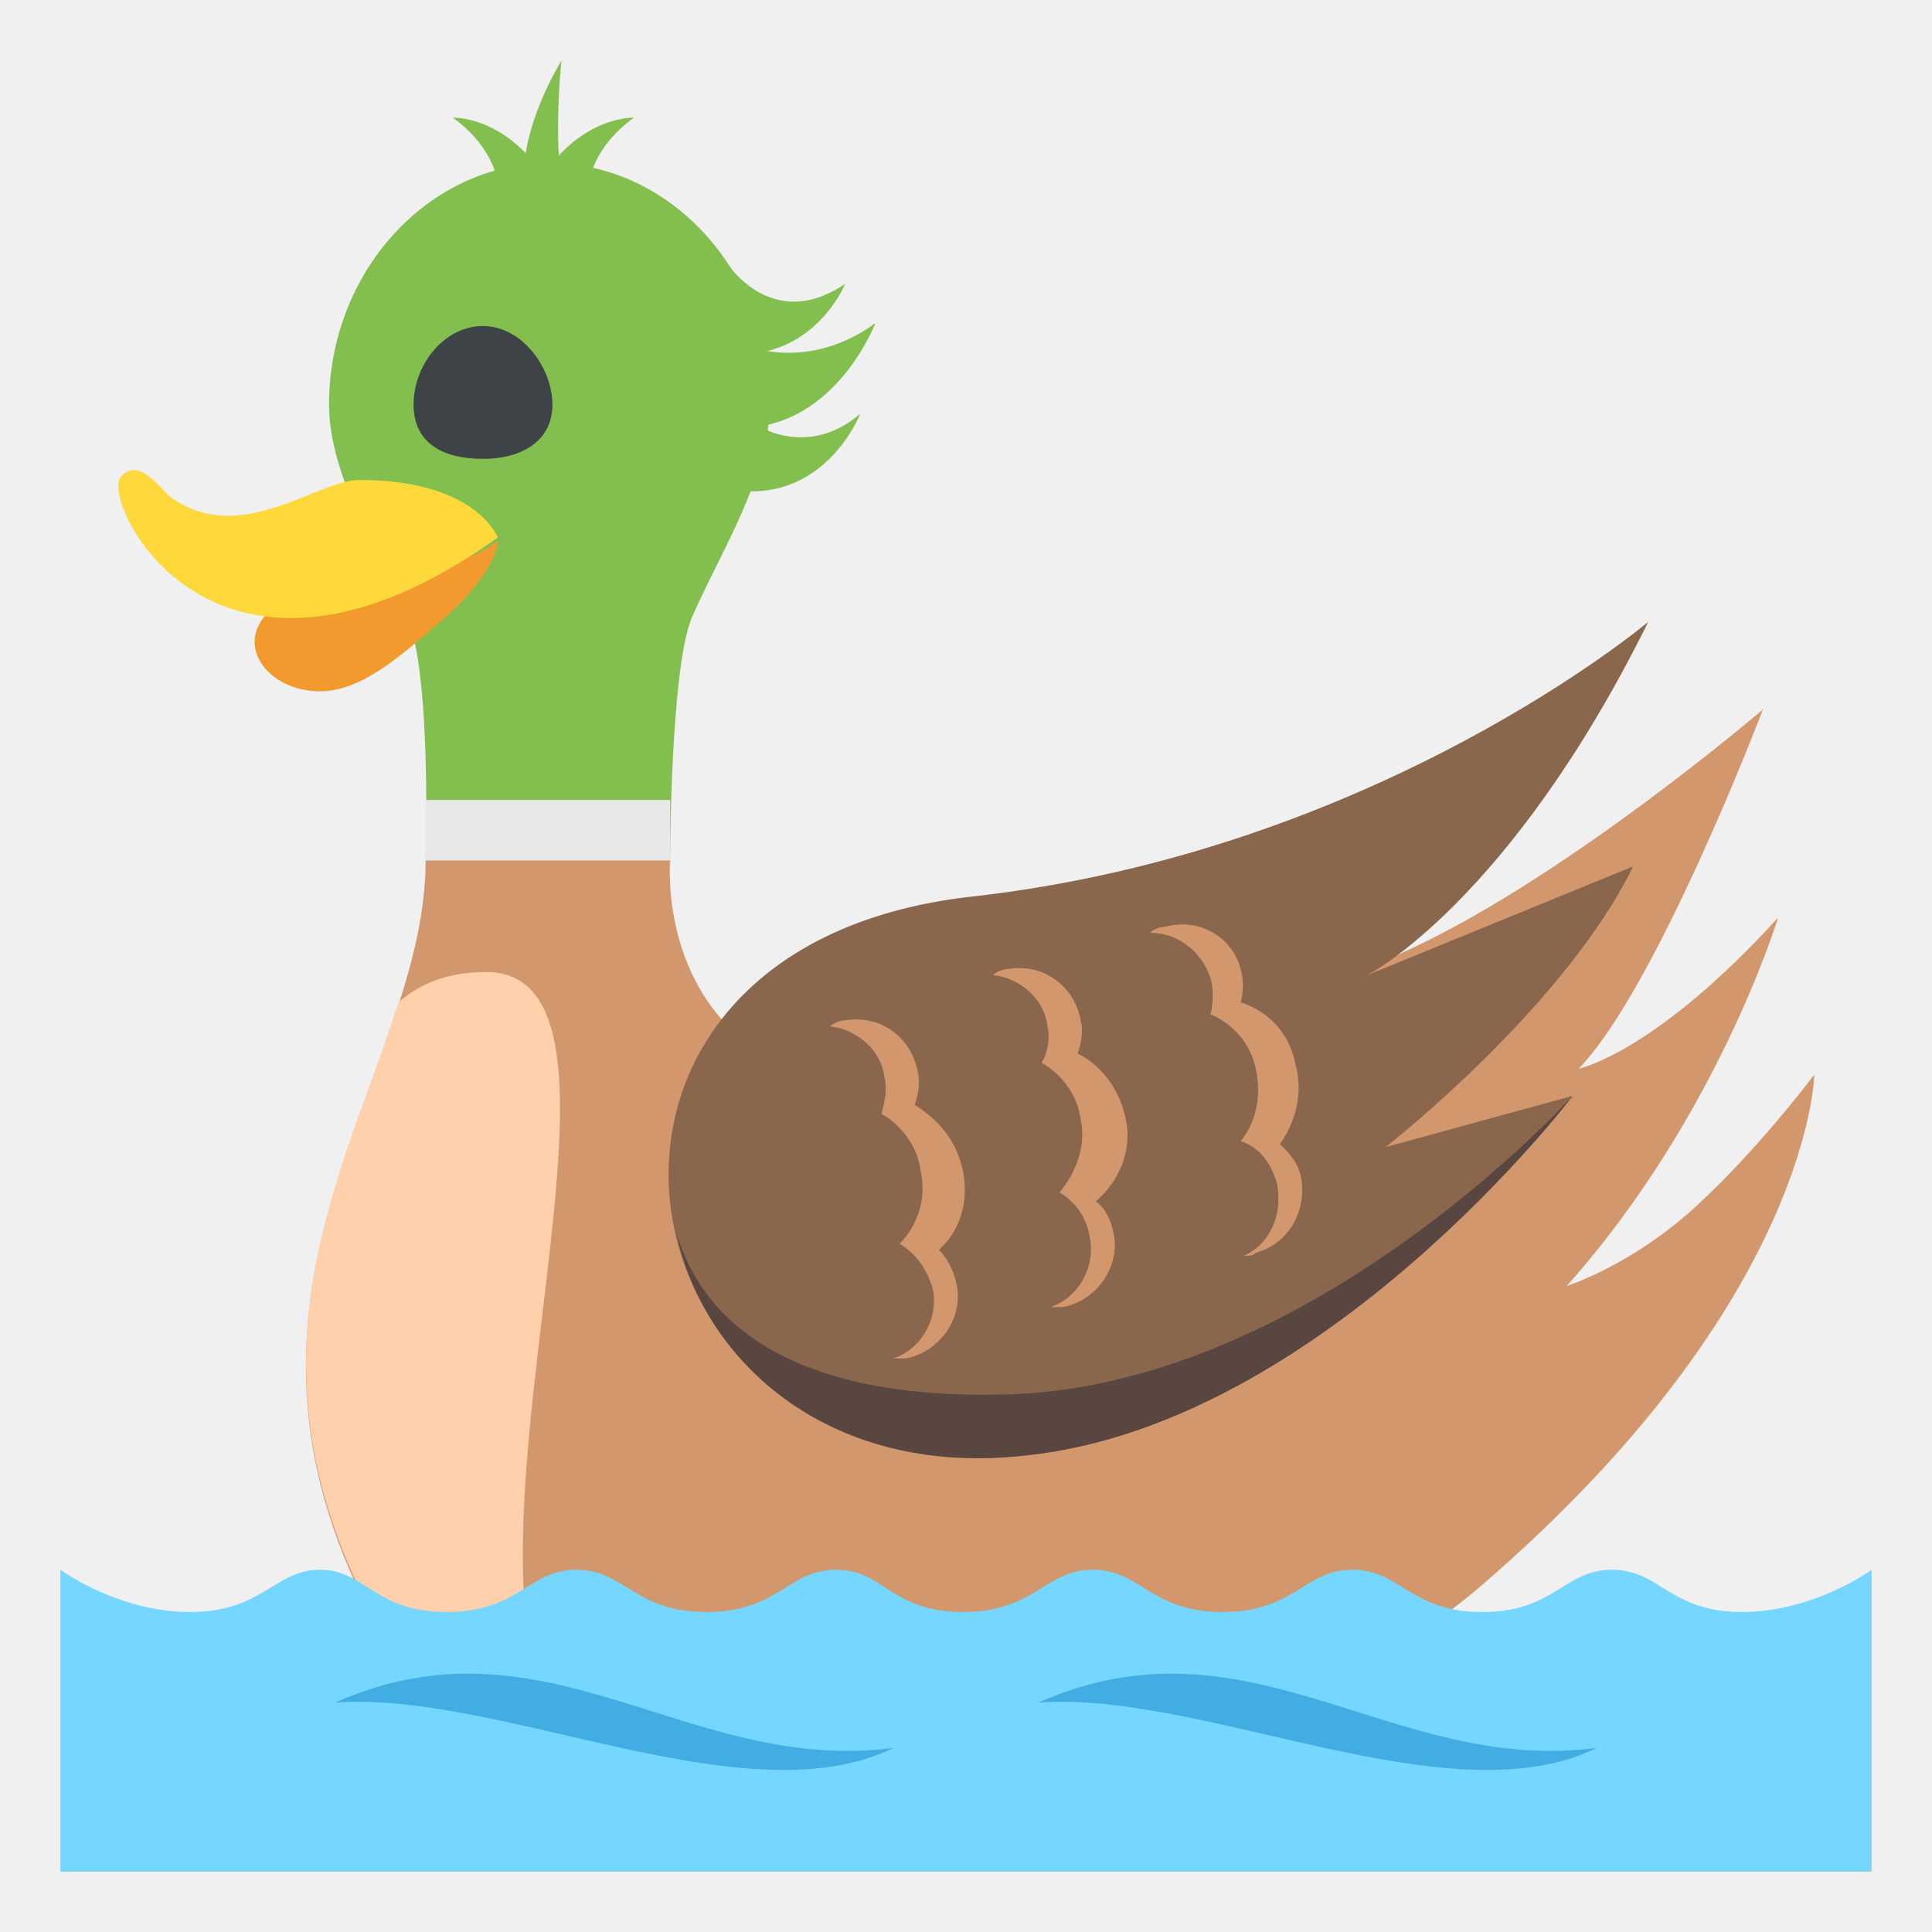
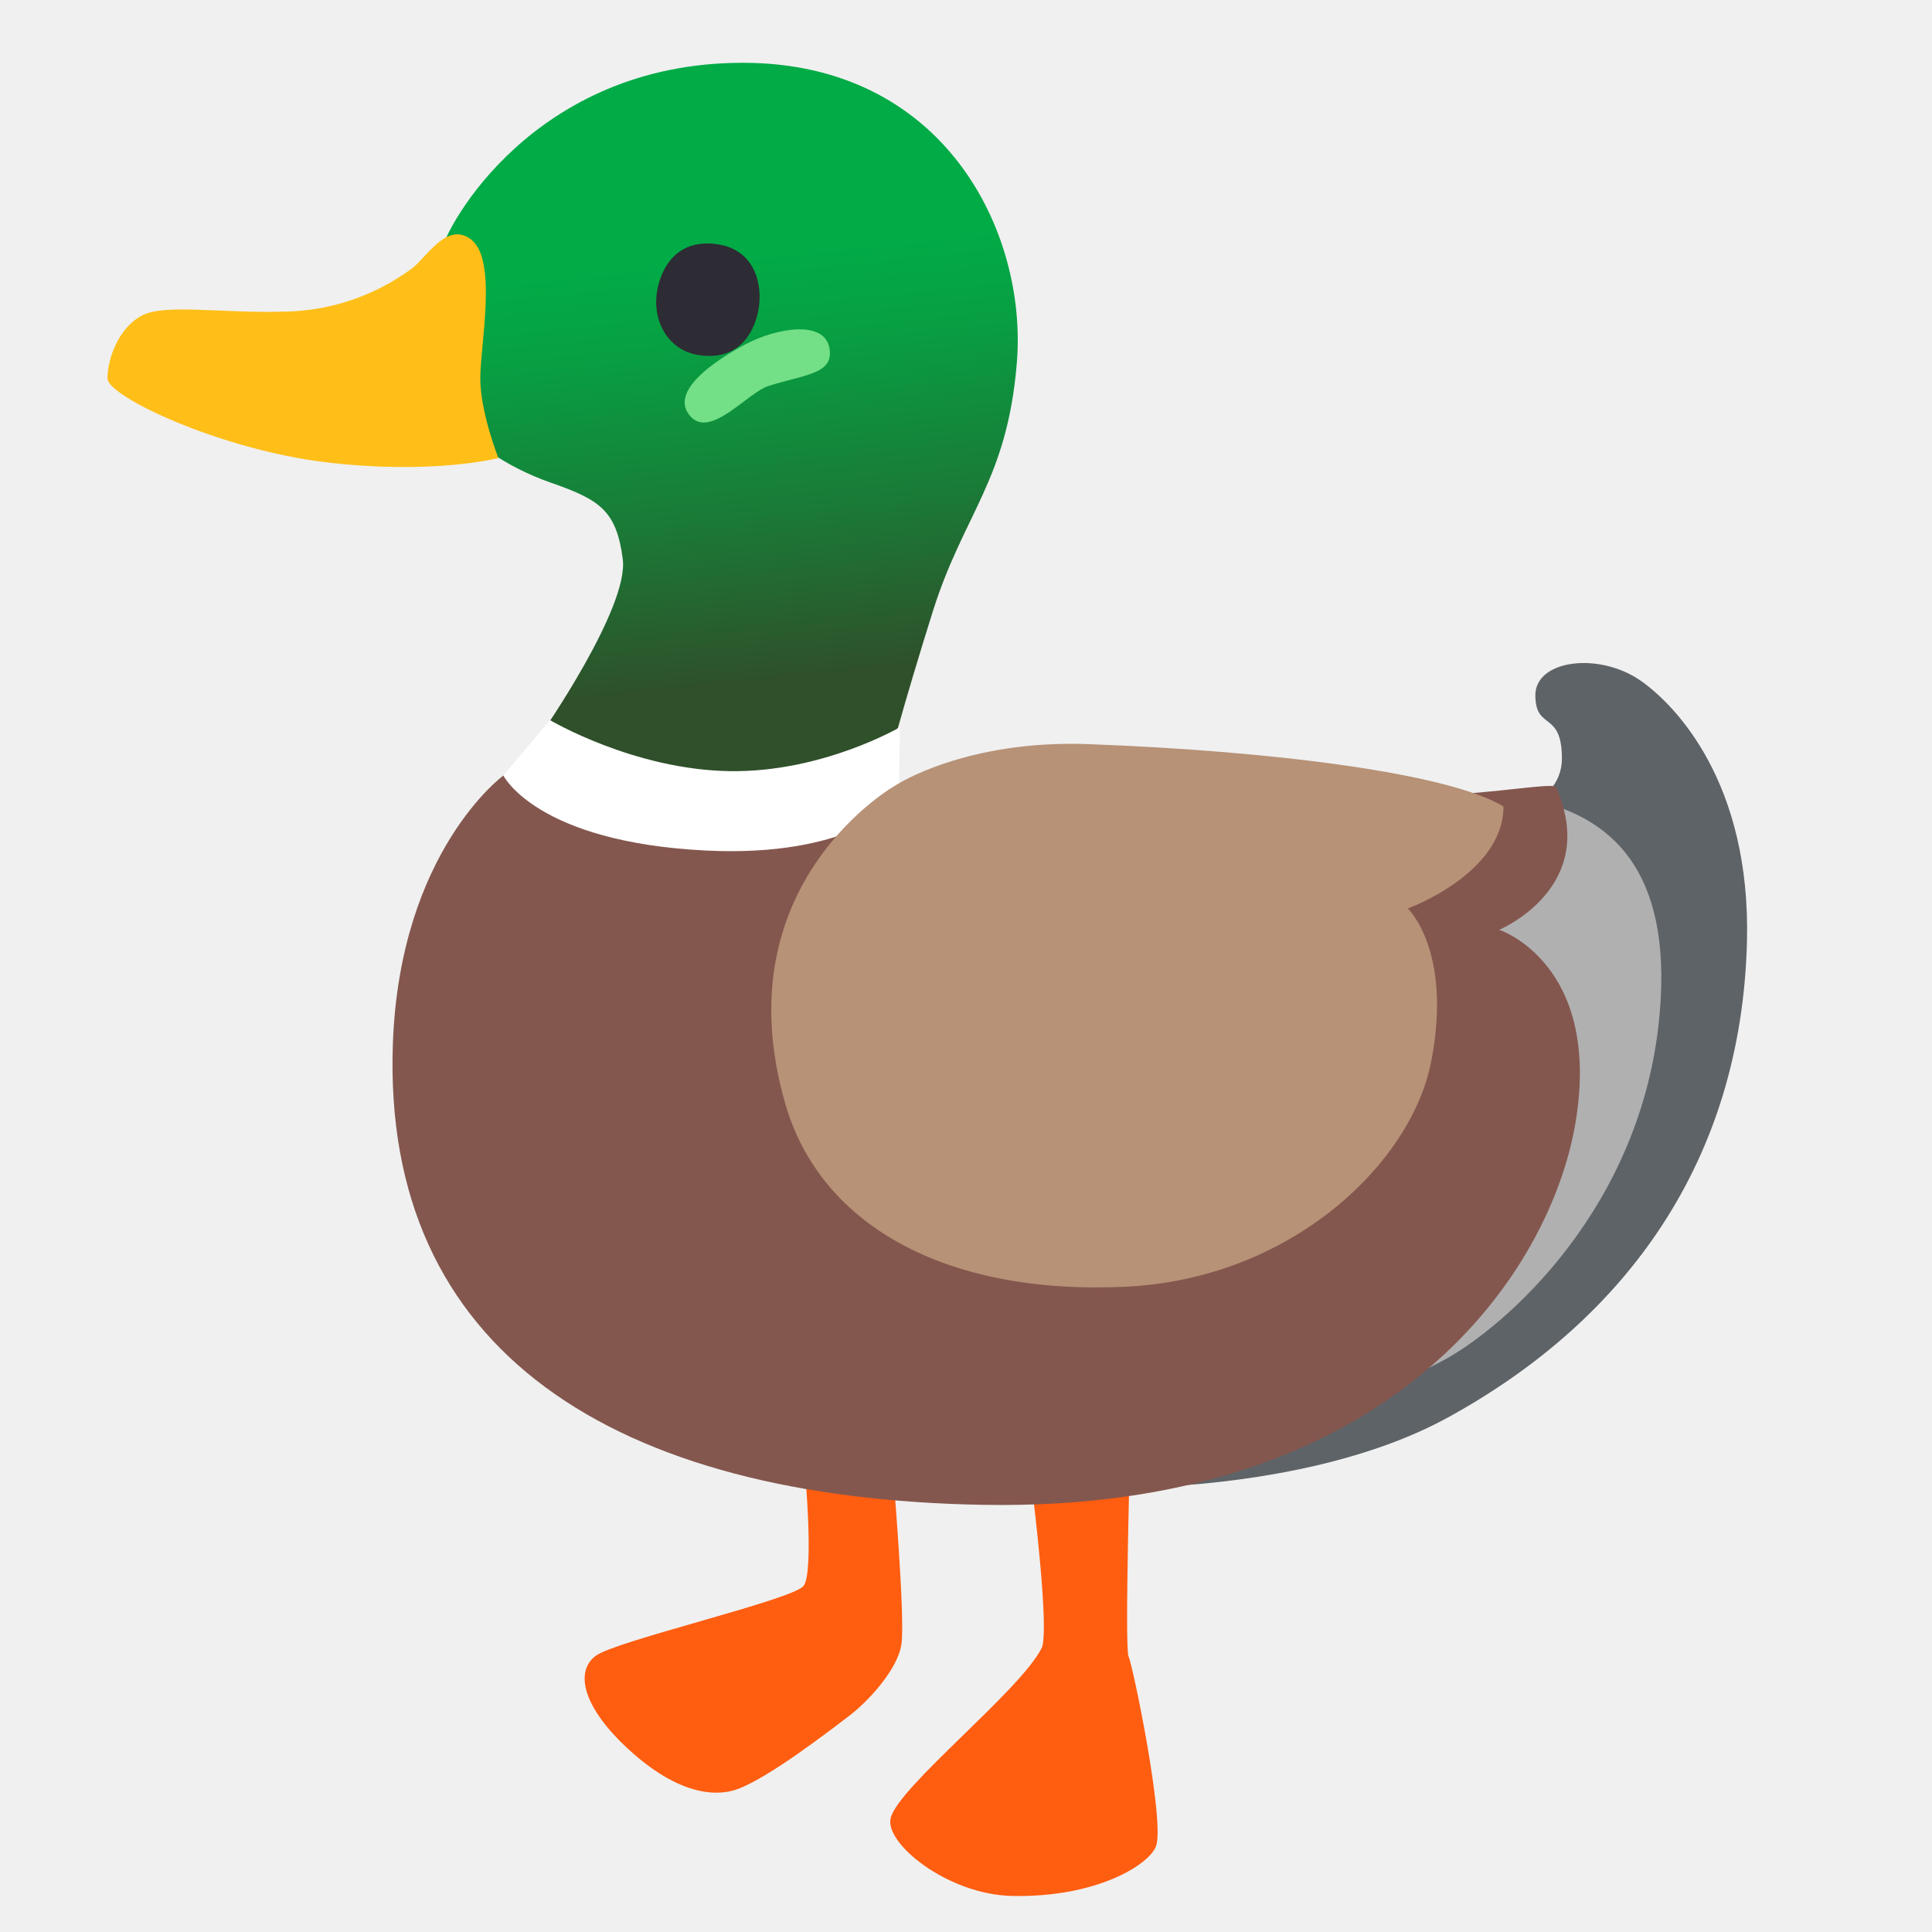
- <svg xmlns="http://www.w3.org/2000/svg" width="800px" height="800px" viewBox="0 0 64 64" aria-hidden="true" role="img" class="iconify iconify--emojione" preserveAspectRatio="xMidYMid meet">
-   <path d="M25.5 13.4c0-4.4-3.3-8-7.3-8s-7.3 3.6-7.3 8c0 2.4 1.7 5 2.6 7.1c.8 1.8.6 8 .6 8h8.1s0-6.2.7-8c.9-2.1 2.6-4.7 2.6-7.1" fill="#83bf4f">
- 
- </path>
-   <path d="M55.8 40.3c-2 1.7-3.9 2.3-3.9 2.3c5-5.6 7-12.2 7-12.2c-4.1 4.5-6.6 5-6.6 5c2.6-2.7 6.1-11.9 6.1-11.9s-6.3 5.4-11.6 7.9c-26 12.3-24.6-2.9-24.6-2.9h-8.1c0 6.9-7.1 13.6-2.3 24c5.9 12.6 28.9 7.3 37.3 0c10.9-9.4 11-16.9 11-16.9s-2.1 2.8-4.3 4.7" fill="#d3976e">
- 
- </path>
-   <path d="M16.5 17.9s0 1-1.8 2.6c-1.4 1.2-2.7 2.4-4.1 2.4c-2.1 0-3.4-2.3-.4-3.4c2.9-1.1 4.7-.3 6.3-1.6" fill="#f29a2e">
- 
- </path>
-   <path d="M11.9 15.9c-1.4 0-3.9 2.2-6.2.6c-.4-.3-1.1-1.4-1.7-.7c-.7.8 3.1 8.7 12.5 2c0 .1-.6-1.9-4.6-1.9" fill="#ffd93b">
- 
- </path>
-   <path fill="#e8e8e8" d="M14.1 26.5h8.1v2h-8.1z">
- 
- </path>
-   <path d="M54.6 20.6s-9 7.6-22.4 9.1c-15.3 1.7-11.9 20 1.9 18.5c9.8-1.1 18-11.9 18-11.9L45.9 38s5.9-4.6 8.2-9.3l-8.8 3.6s4.7-2.4 9.3-11.7" fill="#89664c">
- 
- </path>
-   <g fill="#d3976e">
-     <path d="M31.9 38.8c-.2-1-.8-1.7-1.6-2.2c.1-.3.2-.7.1-1.1c-.2-1.1-1.2-1.9-2.4-1.7c-.2 0-.4.1-.5.2c.9.1 1.7.8 1.8 1.7c.1.4 0 .8-.1 1.2c.7.4 1.2 1.1 1.3 1.9c.2.9-.1 1.8-.7 2.4c.5.3.9.8 1.1 1.5c.2 1-.4 2-1.3 2.3h.4c1.1-.2 1.9-1.3 1.7-2.4c-.1-.5-.3-.9-.6-1.2c.7-.6 1-1.6.8-2.6">
- 
- </path>
-     <path d="M37.3 37.1c-.2-1-.8-1.8-1.6-2.2c.1-.3.2-.7.1-1.1c-.2-1.1-1.2-1.9-2.4-1.7c-.2 0-.4.1-.5.2c.9.1 1.7.8 1.8 1.7c.1.4 0 .9-.2 1.2c.7.4 1.2 1.1 1.3 1.9c.2.9-.2 1.8-.7 2.4c.5.3.9.8 1 1.5c.2 1-.4 2-1.3 2.3h.4c1.1-.2 1.9-1.3 1.7-2.4c-.1-.5-.3-.9-.6-1.1c.8-.7 1.2-1.7 1-2.7">
- 
- </path>
-     <path d="M42.9 35.2c-.2-1-.9-1.7-1.8-2c.1-.4.1-.7 0-1.1c-.3-1.1-1.4-1.7-2.5-1.4c-.2 0-.4.1-.5.2c.9 0 1.7.6 2 1.5c.1.4.1.8 0 1.2c.7.3 1.3.9 1.5 1.8c.2.9 0 1.8-.5 2.4c.6.2 1 .7 1.2 1.4c.2 1-.2 2-1.1 2.4c.2 0 .3 0 .4-.1c1.1-.3 1.7-1.4 1.5-2.5c-.1-.5-.4-.8-.7-1.1c.5-.7.8-1.7.5-2.7">
- 
- </path>
-   </g>
-   <path d="M16.1 32.2c-1.3 0-2.2.4-2.9 1c-1.7 5.4-5.1 11.2-1.4 19.2c1.8 3.8 5.1 6 9.1 6.9c-8.7-2.7 2.1-27.1-4.8-27.1" fill="#fed0ac">
- 
- </path>
-   <g fill="#83bf4f">
-     <path d="M24 8.6s1.5 2.5 4 .8c0 0-1.3 3.2-4.9 2.1l.9-2.9">
- 
- </path>
-     <path d="M25.3 11.6s1.8.5 3.7-.9c0 0-1.1 2.9-3.7 3.4c0 .1-2.7-2.8 0-2.5">
- 
- </path>
-     <path d="M25.3 14.2s1.6.9 3.2-.5c0 0-1.2 3.1-4.4 2.5c0 0-.6-2.5 1.2-2">
- 
- </path>
-     <path d="M16.5 6.1s-.1-1.2-1.5-2.2c0 0 1.8-.1 3.2 2.2c0 0-.5.7-1.7 0">
- 
- </path>
-     <path d="M19.5 6.1s.1-1.2 1.5-2.2c0 0-1.8-.1-3.2 2.2c-.1 0 .5.7 1.7 0">
- 
- </path>
-     <path d="M17.4 6.7s-.5-1.8 1.2-4.7c0 0-.4 3.6.3 5.3c0 0-.8-.1-1.5-.6">
- 
- </path>
-   </g>
-   <path d="M22.4 40.8c.9 4.4 5.2 8.2 11.7 7.4c9.8-1.1 18-11.9 18-11.9s-8.9 9.9-19.2 9.9c-7.7.1-9.9-3.2-10.5-5.4" fill="#594640">
- 
- </path>
-   <path d="M13.7 13.4c0-1.3 1-2.6 2.3-2.6c1.3 0 2.3 1.4 2.3 2.6s-1 1.8-2.3 1.8c-1.3 0-2.3-.5-2.3-1.8" fill="#3e4347">
- 
- </path>
-   <path d="M57.7 53.4c-2.4 0-2.7-1.4-4.3-1.4s-1.9 1.4-4.3 1.4s-2.7-1.4-4.3-1.4s-1.9 1.4-4.3 1.4s-2.7-1.4-4.3-1.4s-1.9 1.4-4.3 1.4s-2.6-1.4-4.2-1.4s-1.9 1.4-4.3 1.4s-2.7-1.4-4.3-1.4s-1.9 1.4-4.3 1.4s-2.7-1.4-4.2-1.4s-1.9 1.4-4.3 1.4S2 52 2 52v10h60V52s-1.9 1.4-4.3 1.4" fill="#75d6ff">
- 
- </path>
-   <g fill="#42ade2">
-     <path d="M29.6 57.9c-6.8.9-11.5-4.6-18.5-1.5c5.5-.4 13.6 3.9 18.5 1.5">
- 
- </path>
-     <path d="M52.9 57.9c-6.8.9-11.5-4.6-18.5-1.5c5.5-.4 13.6 3.9 18.5 1.5">
- 
- </path>
-   </g>
+ <svg xmlns="http://www.w3.org/2000/svg" width="800px" height="800px" viewBox="0 0 128 128" aria-hidden="true" role="img" class="iconify iconify--noto" preserveAspectRatio="xMidYMid meet">
+   <linearGradient id="IconifyId17ecdb2904d178eab7809" gradientUnits="userSpaceOnUse" x1="47.489" y1="11.504" x2="51.02" y2="45.102">
+     <stop offset=".171" stop-color="#01ab46" />
+     <stop offset=".345" stop-color="#089e42" />
+     <stop offset=".671" stop-color="#1a7a37" />
+     <stop offset="1" stop-color="#2f502a" />
+   </linearGradient>
+   <path d="M35.84 48.65s5.84-8.38 5.42-11.61c-.42-3.24-1.55-3.94-4.79-5.07c-3.24-1.13-5.14-2.89-5.14-2.89s-2.35-11.03-2.11-12.39c.28-1.62 6.12-12.53 19.99-12.53c13.37 0 18.86 11.22 18.16 19.85c-.63 7.81-3.52 10-5.56 16.47c-2.04 6.48-3.03 10.35-3.03 10.35l-12.04 2.46l-10.07-2.18l-.83-2.46z" fill="url(#IconifyId17ecdb2904d178eab7809)" />
+   <path d="M53.25 96.51s.75 7.64-.02 8.57c-.78.93-12.44 3.63-13.76 4.62c-1.43 1.07-.82 3.47 2.22 6.24s5.59 3.25 7.34 2.53c2.06-.84 5.63-3.57 7.23-4.79c1.28-.98 3.2-3.06 3.46-4.73c.27-1.67-.56-11.48-.56-11.48l-5.91-.96z" fill="#ff5d10" />
+   <path d="M68.45 99.19s1.1 8.92.56 10c-1.41 2.82-9.47 9.16-10 11.26c-.42 1.69 3.8 5.07 8.02 5.16c5.64.13 9.17-2.1 9.57-3.33c.56-1.74-1.55-11.97-1.83-12.53s.14-15.06.14-15.06l-6.46 4.5z" fill="#ff5d10" />
+   <path d="M98.66 54.49s4.8-.94 4.82-4.2c.01-3.26-1.74-1.84-1.76-4.21c-.02-2.37 4.24-2.93 7.04-.94c2.21 1.57 7.26 6.68 6.98 17.29c-.38 14.41-7.92 24.95-19.79 31.47c-9.68 5.31-23.96 4.68-23.96 4.68l26.67-44.09z" fill="#5e6367" />
+   <path d="M85.67 55.69c2.35-.28 12.66-3.54 16.33-2.6c4.43 1.13 8.85 4.25 7.95 14.15c-1.16 12.85-10.29 20.68-14.22 22.83C88.7 93.91 81.94 94 81.94 94s1.39-38.03 3.73-38.31z" fill="#b0b0b1" />
+   <path d="M7.12 25.07c0 1.2 7.46 4.72 14.5 5.56s11.4-.28 11.4-.28s-1.2-3.03-1.2-5.28s1.16-7.9-.63-9.22c-1.62-1.2-2.96 1.27-3.94 1.97c-.99.7-3.8 2.67-8.17 2.82s-8.17-.56-9.71.28s-2.25 2.88-2.25 4.15z" fill="#ffbf18" />
+   <path d="M50.2 20.77c-.42 1.75-1.61 3.12-3.94 2.75c-2.18-.35-3.24-2.6-2.6-4.79c.5-1.73 1.79-2.9 3.97-2.53c2.5.42 2.97 2.88 2.57 4.57z" fill="#2d2b33" />
+   <path d="M50.92 25.57c2.47-.78 4.3-.79 4.04-2.47c-.3-1.93-3.51-1.38-5.55-.3c-2.17 1.15-4.99 3.11-3.74 4.7c1.33 1.69 3.83-1.48 5.25-1.93z" fill="#73df86" />
+   <path d="M33.16 51.6s2.16 9.43 12.95 7.84c7.71-1.14 13.42-4.97 13.42-4.97l.09-6.29s-5.12 3-11.26 2.91c-6.38-.09-11.92-3.38-11.92-3.38l-3.28 3.89z" fill="#ffffff" />
+   <path d="M26.03 69.11C25.28 89.56 40.7 99.28 65.17 99.7c27.12.47 37.61-15.44 39.23-25.43c1.69-10.45-5.07-12.67-5.07-12.67s6.76-2.82 3.73-9.5c-1.41-.28-8.35 1.57-21.54.21c-13.1-1.35-22.08.94-22.08.94s-3.28 3.57-12.67 3.1c-11.25-.56-13.42-4.97-13.42-4.97s-6.85 5.01-7.32 17.73z" fill="#84574e" />
+   <path d="M52.03 73.14c2.28 7.9 10.42 12.67 22.52 12.11c10.98-.51 18.96-8.17 20.27-14.92c1.43-7.34-1.55-10.14-1.55-10.14s6.34-2.3 6.34-6.76c-3.57-2.16-14.92-3.66-27.5-4.13c-8.16-.3-12.76 2.72-12.76 2.72S47.8 58.5 52.03 73.14z" fill="#b79277" />
</svg>
